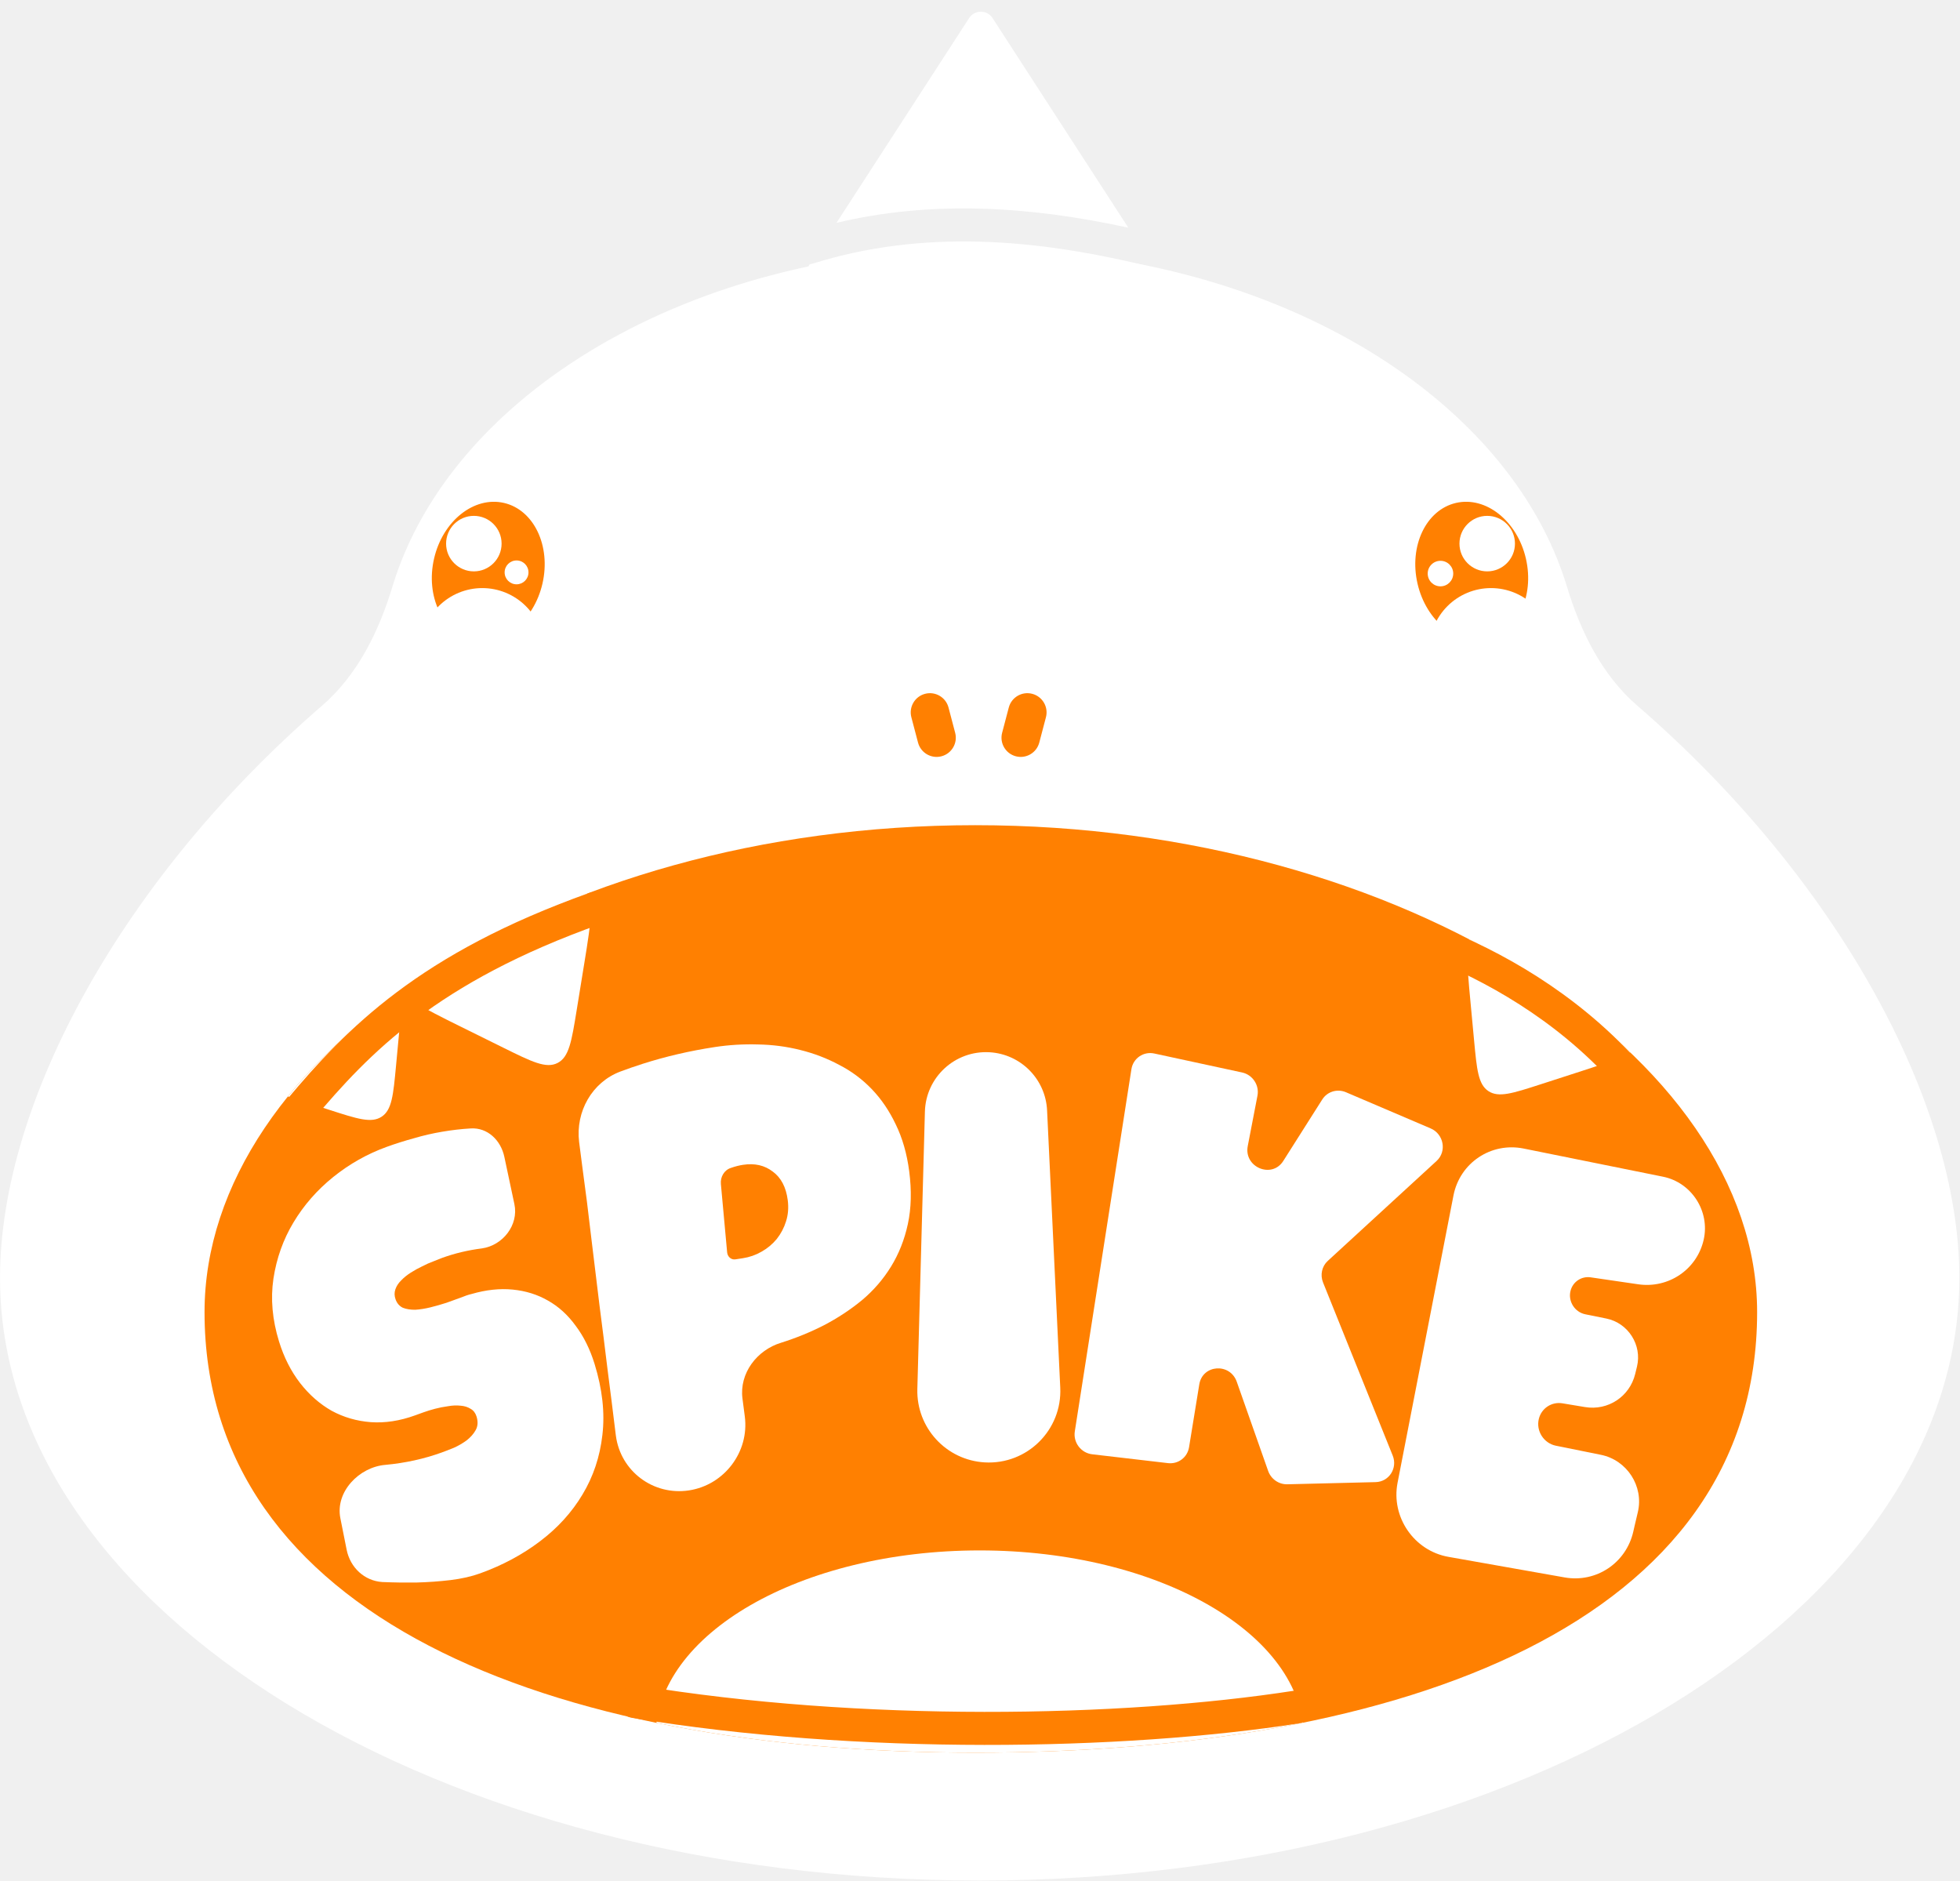
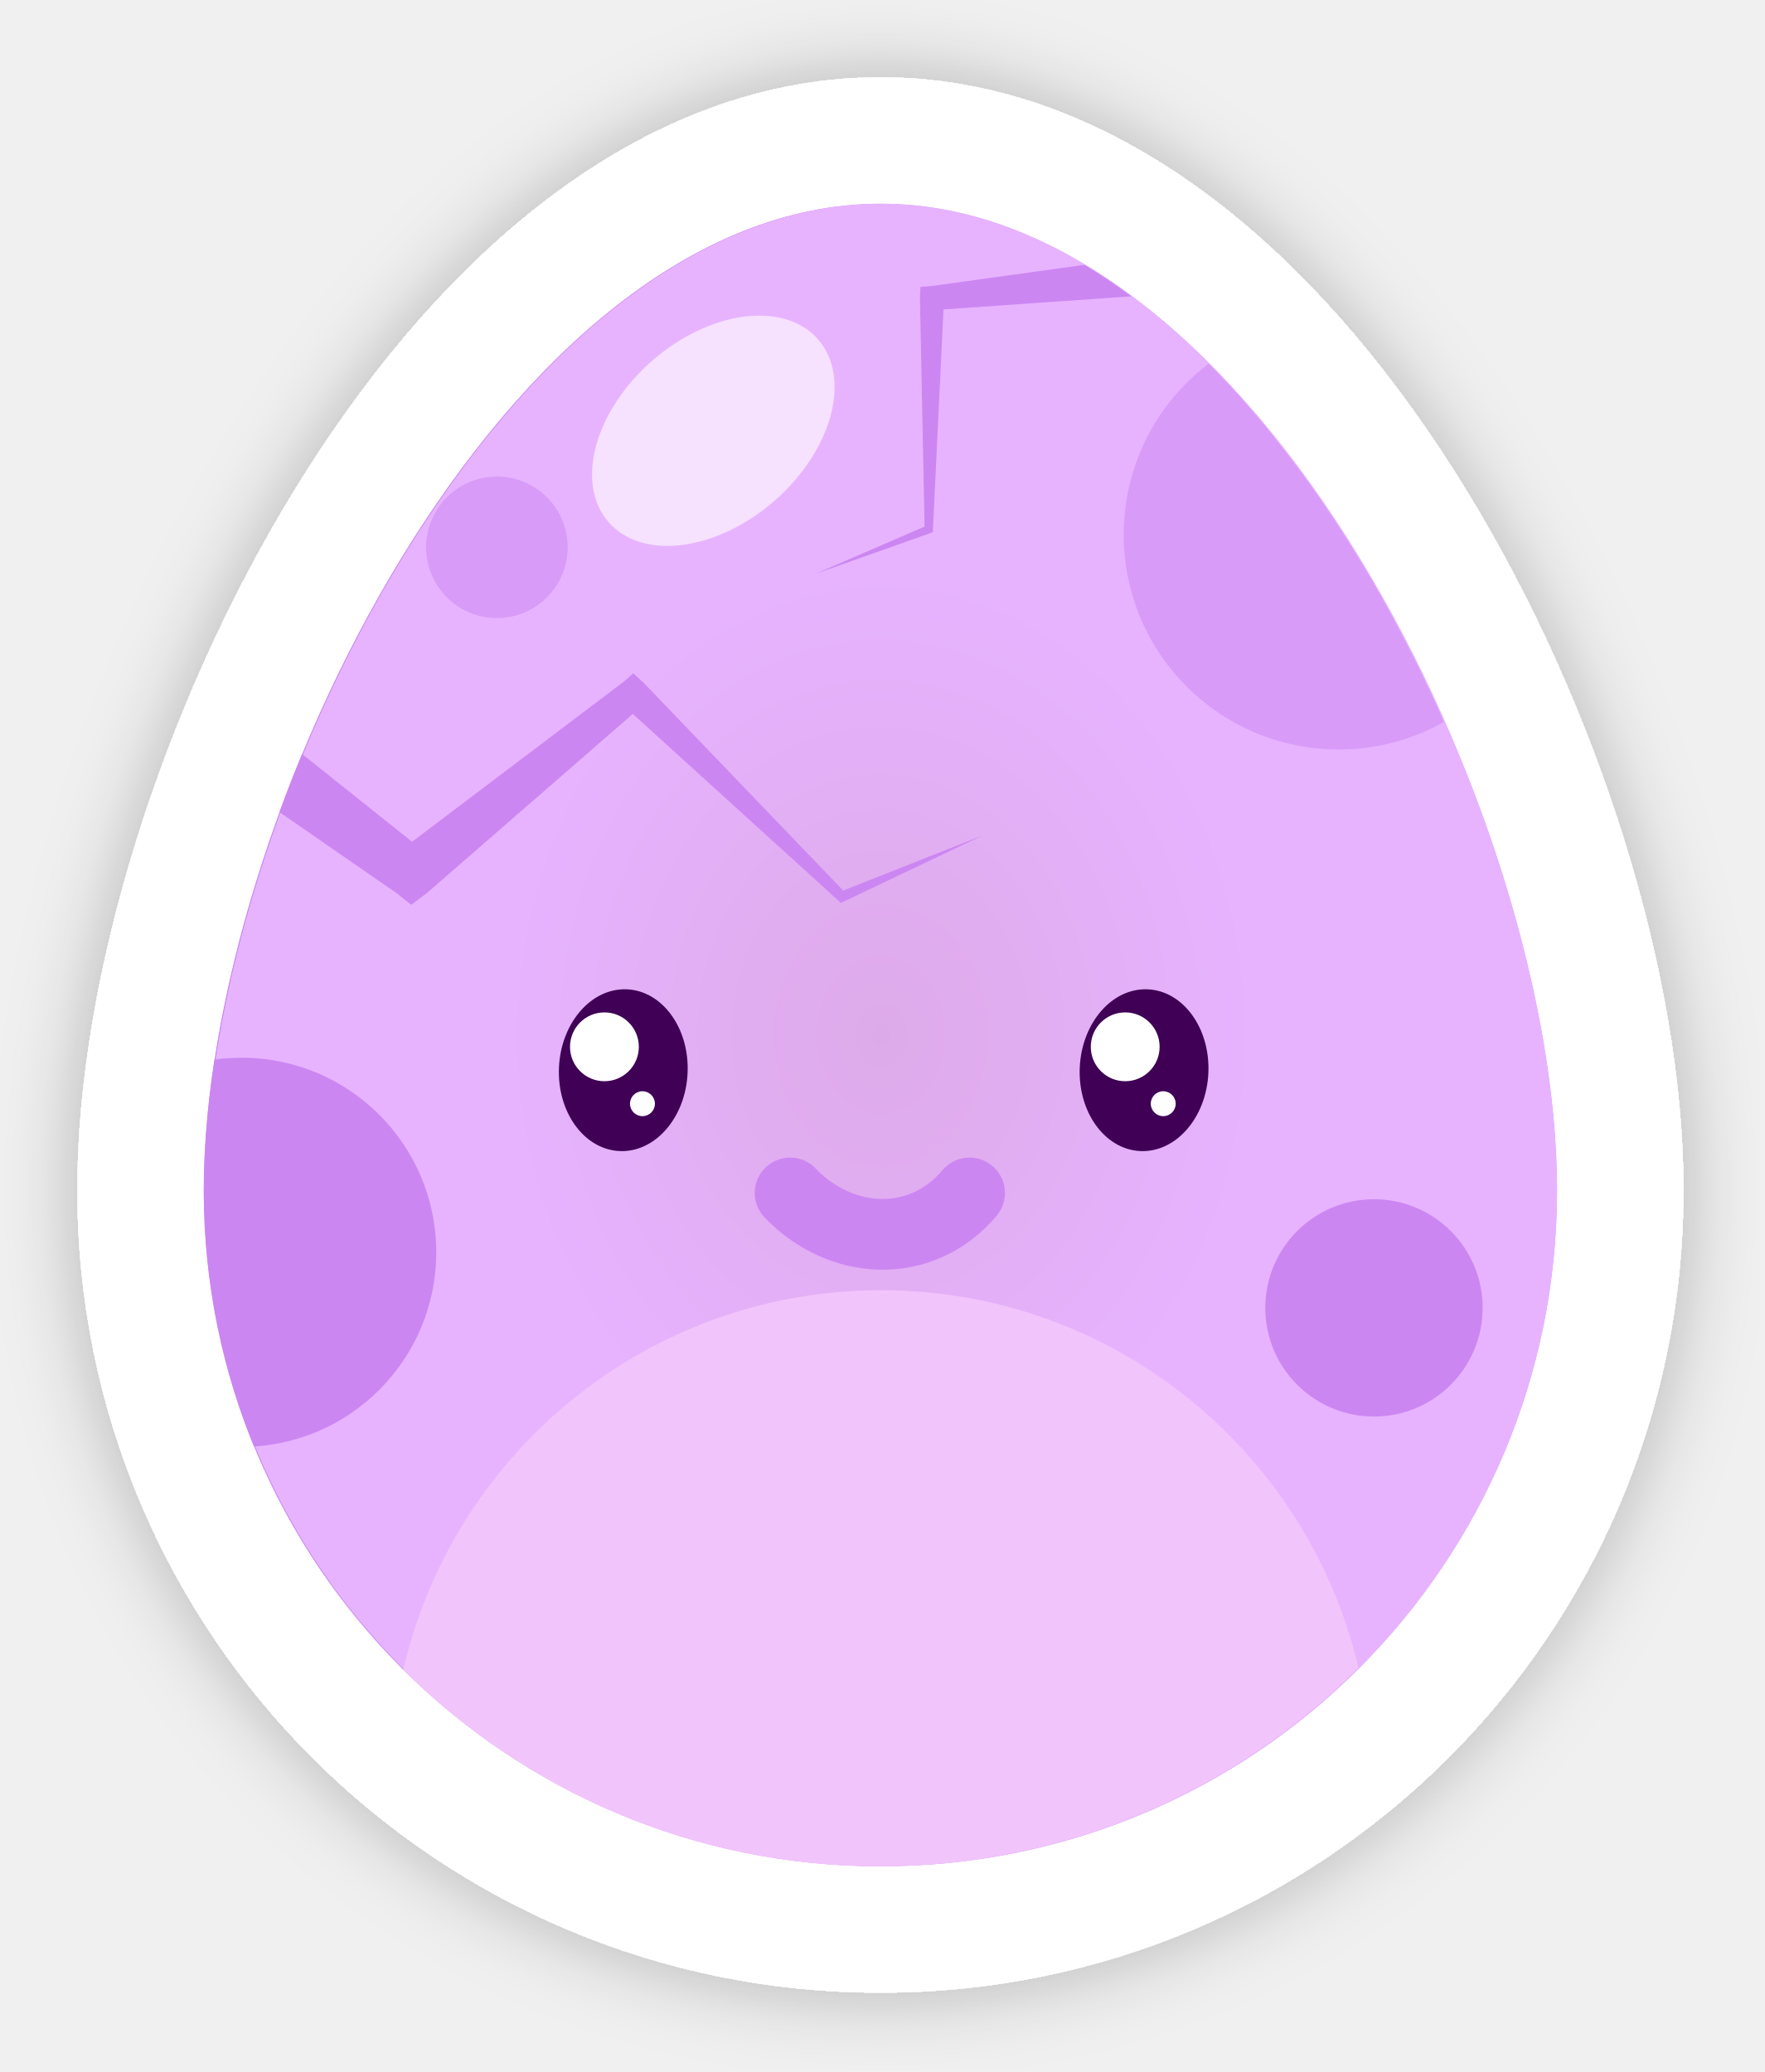
- <svg xmlns="http://www.w3.org/2000/svg" width="246" height="236" viewBox="0 0 246 236" fill="none">
-   <path d="M122.962 31.217C159.123 31.217 189.337 49.383 196.67 73.627C198.373 79.257 201.052 84.718 205.503 88.564C230.327 110.011 245.919 138.134 245.919 160.365C245.918 202.138 190.869 236.002 122.962 236.002C55.055 236.002 0.004 202.138 0.004 160.365C0.004 138.134 15.596 110.011 40.419 88.564C44.87 84.718 47.549 79.257 49.252 73.627C56.585 49.383 86.801 31.217 122.962 31.217Z" fill="white" />
-   <rect x="127.227" y="86.459" width="4.821" height="8.106" rx="2.411" transform="rotate(14.7489 127.227 86.459)" fill="#FF8001" />
-   <rect width="4.821" height="8.106" rx="2.411" transform="matrix(-0.967051 0.254583 0.254583 0.967051 118.434 86.459)" fill="#FF8001" />
-   <path d="M220.537 164.673C220.537 203.617 176.267 219.953 122.4 219.953C68.533 219.953 25.672 202.596 25.672 164.673C25.672 132.531 68.533 103.559 122.4 103.559C176.267 103.559 220.537 132.531 220.537 164.673Z" fill="#FF8001" />
-   <mask id="mask0_765_405" style="mask-type:alpha" maskUnits="userSpaceOnUse" x="25" y="103" width="196" height="117">
-     <path d="M220.537 164.673C220.537 203.617 176.267 219.953 122.4 219.953C68.533 219.953 25.672 202.596 25.672 164.673C25.672 132.531 68.533 103.559 122.4 103.559C176.267 103.559 220.537 132.531 220.537 164.673Z" fill="black" />
-   </mask>
-   <g mask="url(#mask0_765_405)">
-     <path d="M193.377 136.075C189.861 137.213 188.103 137.782 186.816 136.935C185.53 136.088 185.357 134.248 185.012 130.568L184.579 125.948C184.037 120.171 183.766 117.282 185.497 116.243C187.227 115.203 189.651 116.798 194.497 119.988L199.346 123.18C204.192 126.371 206.616 127.966 206.345 129.967C206.074 131.968 203.313 132.861 197.792 134.647L193.377 136.075Z" fill="white" />
-     <path d="M63.201 131.498C66.764 133.259 68.545 134.139 69.984 133.399C71.424 132.658 71.742 130.696 72.379 126.773L73.337 120.877C74.228 115.391 74.673 112.649 73.075 111.488C71.477 110.327 69.006 111.599 64.065 114.142L57.752 117.391C52.811 119.935 50.34 121.206 50.356 123.182C50.373 125.157 52.864 126.388 57.846 128.851L63.201 131.498Z" fill="white" />
-     <path d="M41.338 139.284C44.854 140.422 46.612 140.991 47.899 140.144C49.185 139.297 49.358 137.457 49.703 133.777L50.136 129.157C50.678 123.38 50.949 120.491 49.218 119.452C47.487 118.412 45.064 120.007 40.218 123.197L35.369 126.389C30.523 129.58 28.099 131.175 28.37 133.176C28.641 135.177 31.402 136.07 36.922 137.856L41.338 139.284Z" fill="white" />
-     <ellipse cx="122.96" cy="218.057" rx="40.694" ry="23.483" fill="white" />
+ <svg xmlns="http://www.w3.org/2000/svg" xmlns:xlink="http://www.w3.org/1999/xlink" width="349" height="410" viewBox="0 0 349 410" fill="none">
+   <g filter="url(#filter0_d_663_2791)">
+     <use xlink:href="#stroke0_663_2791" fill="#CC86F2" />
+     <mask id="stroke1_663_2791" maskUnits="userSpaceOnUse" x="15.301" y="15.301" width="318" height="379" fill="black">
+       <rect fill="white" x="15.301" y="15.301" width="318" height="379" />
+       <use xlink:href="#stroke0_663_2791" />
+     </mask>
+     <path d="M174.278 40.301C248.146 40.301 308.027 161.684 308.027 235.552C308.027 309.419 248.146 369.301 174.278 369.301C174.24 369.301 174.202 369.3 174.164 369.3C174.126 369.3 174.088 369.301 174.05 369.301C100.182 369.301 40.301 309.419 40.301 235.552C40.301 161.684 100.182 40.301 174.05 40.301H174.278Z" stroke-width="50" stroke-linecap="round" stroke="white" mask="url(#stroke1_663_2791)" />
+     <path d="M308.027 235.552C308.027 309.419 248.146 369.301 174.278 369.301C100.411 369.301 40.529 309.419 40.529 235.552C40.529 161.684 100.411 40.301 174.278 40.301C248.146 40.301 308.027 161.684 308.027 235.552Z" fill="url(#paint0_radial_663_2791)" />
+     <mask id="mask0_663_2791" style="mask-type:alpha" maskUnits="userSpaceOnUse" x="40" y="40" width="268" height="330">
+       <path d="M307.799 235.552C307.799 309.419 247.917 369.301 174.05 369.301C100.182 369.301 40.301 309.419 40.301 235.552C40.301 161.684 100.182 40.301 174.05 40.301C247.917 40.301 307.799 161.684 307.799 235.552Z" fill="url(#paint1_radial_663_2791)" />
+     </mask>
+     <g mask="url(#mask0_663_2791)">
+       <circle cx="174.301" cy="352.301" r="97" fill="#F1C4FB" />
+       <circle cx="47.801" cy="247.801" r="38.5" fill="#CC86F2" />
+       <circle opacity="0.55" cx="264.801" cy="105.801" r="42.5" fill="#CC86F2" />
+       <circle opacity="0.55" cx="98.301" cy="108.301" r="14" fill="#CC86F2" />
+       <circle cx="271.801" cy="258.801" r="21.5" fill="#CC86F2" />
+       <path d="M48.468 140.19C45.883 143.668 43.297 147.145 40.711 150.622C43.321 152.428 45.931 154.233 48.54 156.038C58.525 162.946 68.509 169.853 78.494 176.761L81.356 179.044L84.544 176.632C98.737 164.285 112.929 151.938 127.122 139.591L123.133 139.412C137.36 152.334 151.586 165.256 165.812 178.179L166.269 178.655L166.949 178.386C173.217 175.398 179.486 172.409 185.755 169.421C188.619 168.056 191.484 166.69 194.348 165.325C191.397 166.491 188.446 167.658 185.495 168.825C179.037 171.379 172.579 173.932 166.121 176.486L167.257 176.693C153.946 162.83 140.635 148.967 127.324 135.104L125.272 133.24L123.335 134.925C108.333 146.275 93.331 157.624 78.328 168.974L84.379 168.846C74.889 161.273 65.399 153.7 55.909 146.128C53.429 144.149 50.949 142.169 48.468 140.19Z" fill="#CC86F2" />
+       <path d="M229.102 17.55C232.505 18.05 235.909 18.551 239.312 19.052C238.861 21.53 238.409 24.008 237.958 26.486C236.231 35.968 234.503 45.451 232.776 54.933L232.451 57.821L229.307 58.257C214.41 59.293 199.512 60.329 184.614 61.365L186.753 59.025C186.021 74.265 185.289 89.504 184.557 104.744L184.567 105.268L184.035 105.498C178.839 107.34 173.643 109.181 168.446 111.022C166.072 111.864 163.697 112.705 161.323 113.547C163.635 112.545 165.946 111.544 168.257 110.542C173.316 108.35 178.374 106.159 183.433 103.967L182.912 104.721C182.602 89.467 182.292 74.213 181.982 58.959L182.088 56.761L184.121 56.62C198.913 54.569 213.706 52.519 228.498 50.469L225.03 53.793C226.106 44.215 227.182 34.638 228.258 25.06C228.539 22.556 228.821 20.053 229.102 17.55Z" fill="#CC86F2" />
+       <ellipse cx="123.299" cy="211.766" rx="12.733" ry="16.019" transform="rotate(2.73197 123.299 211.766)" fill="#3F0055" />
+       <circle cx="127.092" cy="218.397" r="2.465" fill="white" />
+       <circle cx="119.568" cy="207.139" r="6.809" fill="white" />
+       <ellipse cx="226.321" cy="211.766" rx="12.733" ry="16.019" transform="rotate(2.73197 226.321 211.766)" fill="#3F0055" />
+       <circle cx="230.114" cy="218.397" r="2.465" fill="white" />
+       <circle cx="222.59" cy="207.139" r="6.809" fill="white" />
+       <path d="M156.301 236.062C166.301 246.51 182.203 247.428 191.801 236.062" stroke-width="14" stroke-linecap="round" stroke="#CC86F2" />
+       <ellipse opacity="0.61" cx="141.113" cy="85.24" rx="18.391" ry="27.5" transform="rotate(48.8853 141.113 85.2397)" fill="white" />
+     </g>
  </g>
-   <path d="M208.727 147.674C212.319 148.4 214.638 152.018 213.829 155.586C212.979 159.33 209.405 161.731 205.607 161.175L199.651 160.304C198.489 160.133 197.405 160.857 197.118 161.996C196.785 163.315 197.642 164.672 198.979 164.942L201.61 165.474C204.352 166.028 206.118 168.8 205.457 171.512L205.233 172.429C204.541 175.269 201.821 177.064 198.934 176.584L196.105 176.114C194.743 175.888 193.461 176.736 193.137 178.077C192.773 179.587 193.757 181.127 195.282 181.435L200.934 182.577C204.202 183.237 206.328 186.517 205.568 189.757C205.429 190.349 205.29 190.94 205.15 191.531C205.098 191.758 205.047 191.986 204.995 192.213C204.1 196.149 200.347 198.666 196.369 197.962L181.789 195.381C177.476 194.617 174.571 190.386 175.408 186.087L182.425 150.033C183.224 145.931 187.14 143.313 191.239 144.141L208.727 147.674Z" fill="white" />
-   <path d="M179.556 141.611C181.211 142.318 181.613 144.499 180.309 145.696L166.649 158.24C165.909 158.919 165.673 159.997 166.056 160.948L174.799 182.671C175.436 184.254 174.336 185.962 172.653 186.003L161.573 186.275C160.502 186.301 159.525 185.62 159.165 184.597L155.226 173.407C154.379 171.001 150.929 171.241 150.523 173.734L149.237 181.63C149.03 182.899 147.878 183.769 146.601 183.62L137.079 182.509C135.68 182.346 134.682 181.032 134.899 179.64L142.005 134.179C142.219 132.812 143.522 131.92 144.877 132.213L155.893 134.593C157.215 134.879 158.08 136.184 157.824 137.509L156.605 143.831C156.094 146.485 159.626 147.966 161.063 145.7L165.959 137.979C166.587 136.989 167.84 136.608 168.934 137.075L179.556 141.611Z" fill="white" />
-   <path d="M123.598 183.527C128.916 183.83 133.326 179.461 133.073 174.141L131.42 139.352C131.234 135.426 128.112 132.276 124.188 132.055C119.869 131.811 116.203 135.183 116.085 139.507L115.136 174.322C115.004 179.173 118.752 183.251 123.598 183.527Z" fill="white" />
-   <path d="M114.114 146.99C114.43 149.418 114.375 151.622 113.948 153.602C113.521 155.582 112.81 157.375 111.816 158.981C110.841 160.559 109.63 161.956 108.184 163.172C106.734 164.363 105.147 165.409 103.424 166.31C101.72 167.182 99.928 167.914 98.046 168.507C94.987 169.428 92.777 172.357 93.188 175.516L93.48 177.763C94.059 182.211 90.904 186.368 86.47 187.042C82.004 187.722 77.881 184.646 77.298 180.166C77.288 180.091 77.278 180.016 77.269 179.942C76.94 177.234 76.603 174.554 76.258 171.9C75.933 169.218 75.595 166.525 75.243 163.821C74.915 161.114 74.575 158.319 74.223 155.436C73.872 152.375 73.487 149.319 73.066 146.268C72.931 145.282 72.803 144.292 72.683 143.298C72.229 139.524 74.294 135.814 77.868 134.475C78.791 134.129 79.717 133.808 80.646 133.511C83.546 132.585 86.569 131.882 89.716 131.403C91.498 131.132 93.301 131.023 95.125 131.077C96.946 131.106 98.71 131.336 100.418 131.765C102.149 132.191 103.775 132.811 105.297 133.626C106.839 134.413 108.21 135.43 109.41 136.677C110.611 137.924 111.617 139.404 112.43 141.119C113.266 142.83 113.828 144.787 114.114 146.99ZM98.869 150.612C98.658 148.985 98.03 147.791 96.988 147.031C95.965 146.242 94.724 145.959 93.266 146.181C92.781 146.254 92.278 146.382 91.759 146.563C90.899 146.826 90.396 147.694 90.478 148.587L91.263 157.165C91.312 157.706 91.76 158.128 92.297 158.047C92.597 158.001 92.91 157.953 93.234 157.904C94.067 157.777 94.846 157.505 95.57 157.089C96.318 156.669 96.957 156.137 97.487 155.495C98.013 154.828 98.401 154.092 98.651 153.288C98.92 152.456 98.993 151.564 98.869 150.612Z" fill="white" />
-   <path d="M74.626 171.174C75.606 174.346 75.933 177.317 75.606 180.087C75.295 182.826 74.462 185.315 73.11 187.555C71.779 189.787 70.005 191.741 67.789 193.418C65.594 195.088 63.09 196.431 60.276 197.449C59.19 197.842 57.946 198.125 56.546 198.297C55.167 198.461 53.745 198.563 52.28 198.604C50.807 198.622 49.371 198.601 47.973 198.541C45.738 198.393 43.954 196.726 43.506 194.48L42.719 190.533C42.059 187.225 45.075 184.104 48.38 183.836C50.871 183.604 53.225 183.087 55.441 182.285C55.862 182.133 56.368 181.937 56.959 181.697C57.543 181.435 58.076 181.126 58.558 180.771C59.055 180.386 59.438 179.951 59.707 179.468C59.977 178.984 60.011 178.418 59.811 177.77C59.675 177.33 59.427 177.007 59.068 176.803C58.702 176.575 58.28 176.444 57.802 176.411C57.316 176.355 56.793 176.377 56.233 176.477C55.665 176.554 55.119 176.661 54.595 176.799C54.071 176.937 53.587 177.086 53.144 177.247C52.701 177.407 52.346 177.535 52.08 177.632C50.175 178.321 48.328 178.603 46.539 178.478C44.773 178.344 43.136 177.868 41.626 177.05C40.132 176.201 38.813 175.043 37.67 173.577C36.52 172.088 35.637 170.348 35.022 168.357C34.177 165.625 33.943 162.994 34.319 160.464C34.71 157.902 35.548 155.552 36.834 153.414C38.135 151.245 39.801 149.342 41.833 147.705C43.865 146.069 46.1 144.81 48.538 143.928C49.624 143.535 50.757 143.177 51.938 142.853C53.112 142.505 54.296 142.231 55.491 142.031C56.708 141.822 57.909 141.683 59.095 141.615C61.19 141.493 62.856 143.091 63.3 145.179L64.562 151.118C65.119 153.736 63.109 156.295 60.496 156.67C58.742 156.893 57.078 157.289 55.504 157.858C55.216 157.962 54.843 158.11 54.385 158.301C53.942 158.462 53.476 158.669 52.988 158.923C52.514 159.145 52.041 159.407 51.567 159.707C51.093 160.007 50.689 160.334 50.354 160.686C50.013 161.016 49.77 161.387 49.626 161.799C49.483 162.212 49.49 162.634 49.648 163.066C49.828 163.567 50.134 163.92 50.566 164.124C51.014 164.296 51.532 164.379 52.122 164.372C52.726 164.333 53.36 164.233 54.024 164.07C54.71 163.899 55.378 163.708 56.028 163.499C56.671 163.267 57.269 163.05 57.823 162.85C58.37 162.626 58.828 162.473 59.197 162.391C61.006 161.866 62.723 161.682 64.349 161.84C65.975 161.999 67.447 162.457 68.766 163.216C70.106 163.966 71.271 165.025 72.26 166.392C73.265 167.728 74.053 169.322 74.626 171.174Z" fill="white" />
-   <ellipse cx="6.981" cy="8.783" rx="6.981" ry="8.783" transform="matrix(-0.974579 0.224046 0.224046 0.974579 189.551 61.5508)" fill="#FF8001" />
-   <circle cx="186.66" cy="68.223" r="3.483" fill="white" />
-   <circle cx="180.793" cy="71.982" r="1.602" fill="white" />
-   <path d="M68.085 73.238C66.998 77.965 63.071 81.097 59.313 80.233C55.556 79.37 53.391 74.837 54.478 70.11C55.564 65.383 59.491 62.251 63.249 63.115C67.006 63.979 69.171 68.511 68.085 73.238Z" fill="#FF8001" />
-   <circle cx="59.472" cy="68.223" r="3.483" fill="white" />
-   <circle cx="64.833" cy="71.833" r="1.497" fill="white" />
-   <path d="M194.867 81.533C194.867 79.483 194.053 77.517 192.603 76.067C191.153 74.617 189.187 73.803 187.137 73.803C185.086 73.803 183.12 74.617 181.67 76.067C180.221 77.517 179.406 79.483 179.406 81.533L187.137 81.533H194.867Z" fill="white" />
-   <path d="M68.262 81.533C68.262 80.518 68.062 79.513 67.673 78.575C67.285 77.637 66.715 76.785 65.998 76.067C65.28 75.349 64.427 74.78 63.489 74.391C62.552 74.003 61.546 73.803 60.531 73.803C59.516 73.803 58.511 74.003 57.573 74.391C56.635 74.78 55.783 75.349 55.065 76.067C54.347 76.785 53.778 77.637 53.389 78.575C53.001 79.513 52.801 80.518 52.801 81.533L60.531 81.533H68.262Z" fill="white" />
-   <path d="M181.402 118.861C188.831 121.971 197.988 127.327 205.244 135.965" stroke-width="4.146" stroke-linecap="round" stroke-linejoin="round" stroke="#FF8001" />
-   <path d="M102.035 33.075C115.605 28.824 129.92 29.835 144.79 33.58C145.156 34.667 144.36 35.881 143.127 35.881H103.081C101.694 35.881 100.858 34.343 101.612 33.179L101.624 33.159C101.761 33.145 101.899 33.118 102.035 33.075ZM121.636 2.268C122.326 1.203 123.883 1.203 124.573 2.268L141.613 28.574C129.214 25.867 116.923 25.12 104.99 27.964L121.636 2.268Z" fill="white" />
-   <path d="M74.637 114.025C53.732 121.454 44.921 130.611 37.665 139.249" stroke-width="4.146" stroke-linecap="round" stroke-linejoin="round" stroke="#FF8001" />
-   <path d="M162.746 214.229C140.824 217.637 107.807 218.202 79.646 213.537" stroke-width="4.146" stroke-linecap="round" stroke-linejoin="round" stroke="#FF8001" />
+   <defs>
+     <filter id="filter0_d_663_2791" x="0.001" y="0.001" width="348.327" height="409.6" filterUnits="userSpaceOnUse" color-interpolation-filters="sRGB">
+       <feFlood flood-opacity="0" result="BackgroundImageFix" />
+       <feColorMatrix in="SourceAlpha" type="matrix" values="0 0 0 0 0 0 0 0 0 0 0 0 0 0 0 0 0 0 127 0" result="hardAlpha" />
+       <feOffset />
+       <feGaussianBlur stdDeviation="7.65" />
+       <feComposite in2="hardAlpha" operator="out" />
+       <feColorMatrix type="matrix" values="0 0 0 0 0 0 0 0 0 0 0 0 0 0 0 0 0 0 0.25 0" />
+       <feBlend mode="normal" in2="BackgroundImageFix" result="effect1_dropShadow_663_2791" />
+       <feBlend mode="normal" in="SourceGraphic" in2="effect1_dropShadow_663_2791" result="shape" />
+     </filter>
+     <radialGradient id="paint0_radial_663_2791" cx="0" cy="0" r="1" gradientUnits="userSpaceOnUse" gradientTransform="translate(174.278 204.801) rotate(90) scale(164.5 133.749)">
+       <stop stop-color="#DDAAE9" />
+       <stop offset="0.567" stop-color="#E7B3FF" />
+     </radialGradient>
+     <radialGradient id="paint1_radial_663_2791" cx="0" cy="0" r="1" gradientUnits="userSpaceOnUse" gradientTransform="translate(174.05 204.801) rotate(90) scale(164.5 133.749)">
+       <stop stop-color="#8B6B99" />
+       <stop offset="1" stop-color="#E7B3FF" />
+     </radialGradient>
+     <path id="stroke0_663_2791" d="M174.278 40.301C248.146 40.301 308.027 161.684 308.027 235.552C308.027 309.419 248.146 369.301 174.278 369.301C174.24 369.301 174.202 369.3 174.164 369.3C174.126 369.3 174.088 369.301 174.05 369.301C100.182 369.301 40.301 309.419 40.301 235.552C40.301 161.684 100.182 40.301 174.05 40.301H174.278Z" />
+   </defs>
</svg>
